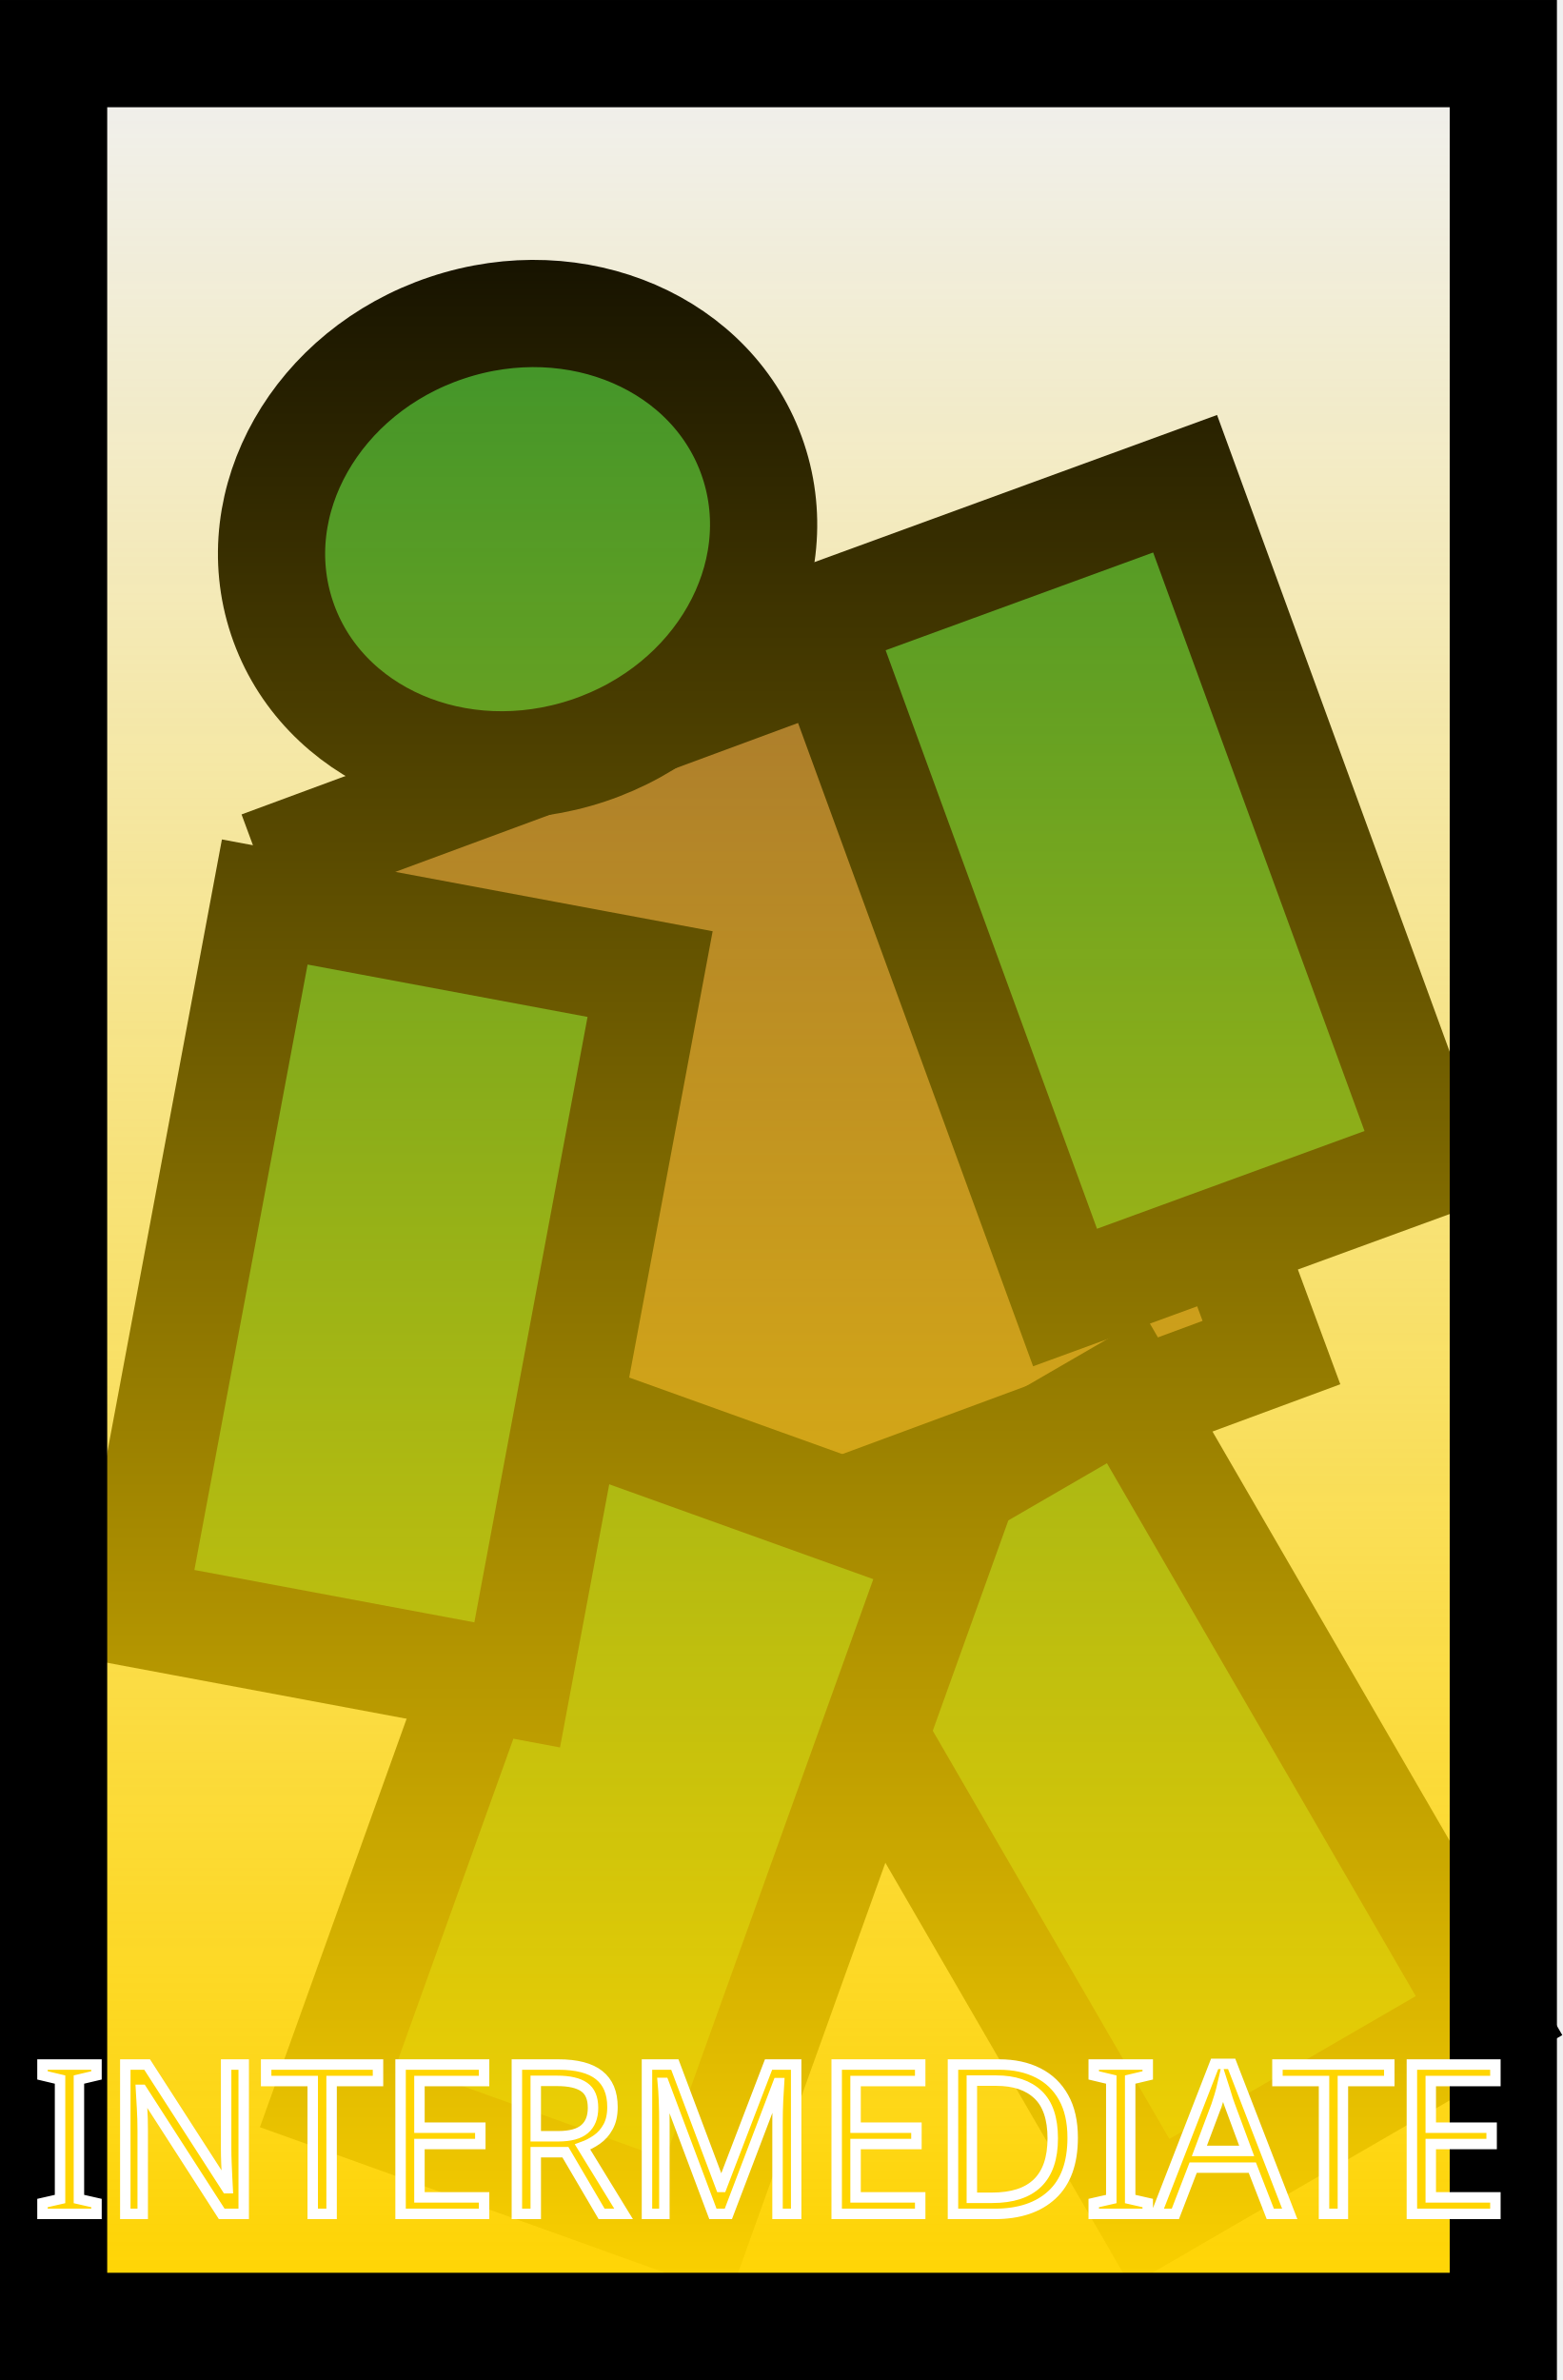
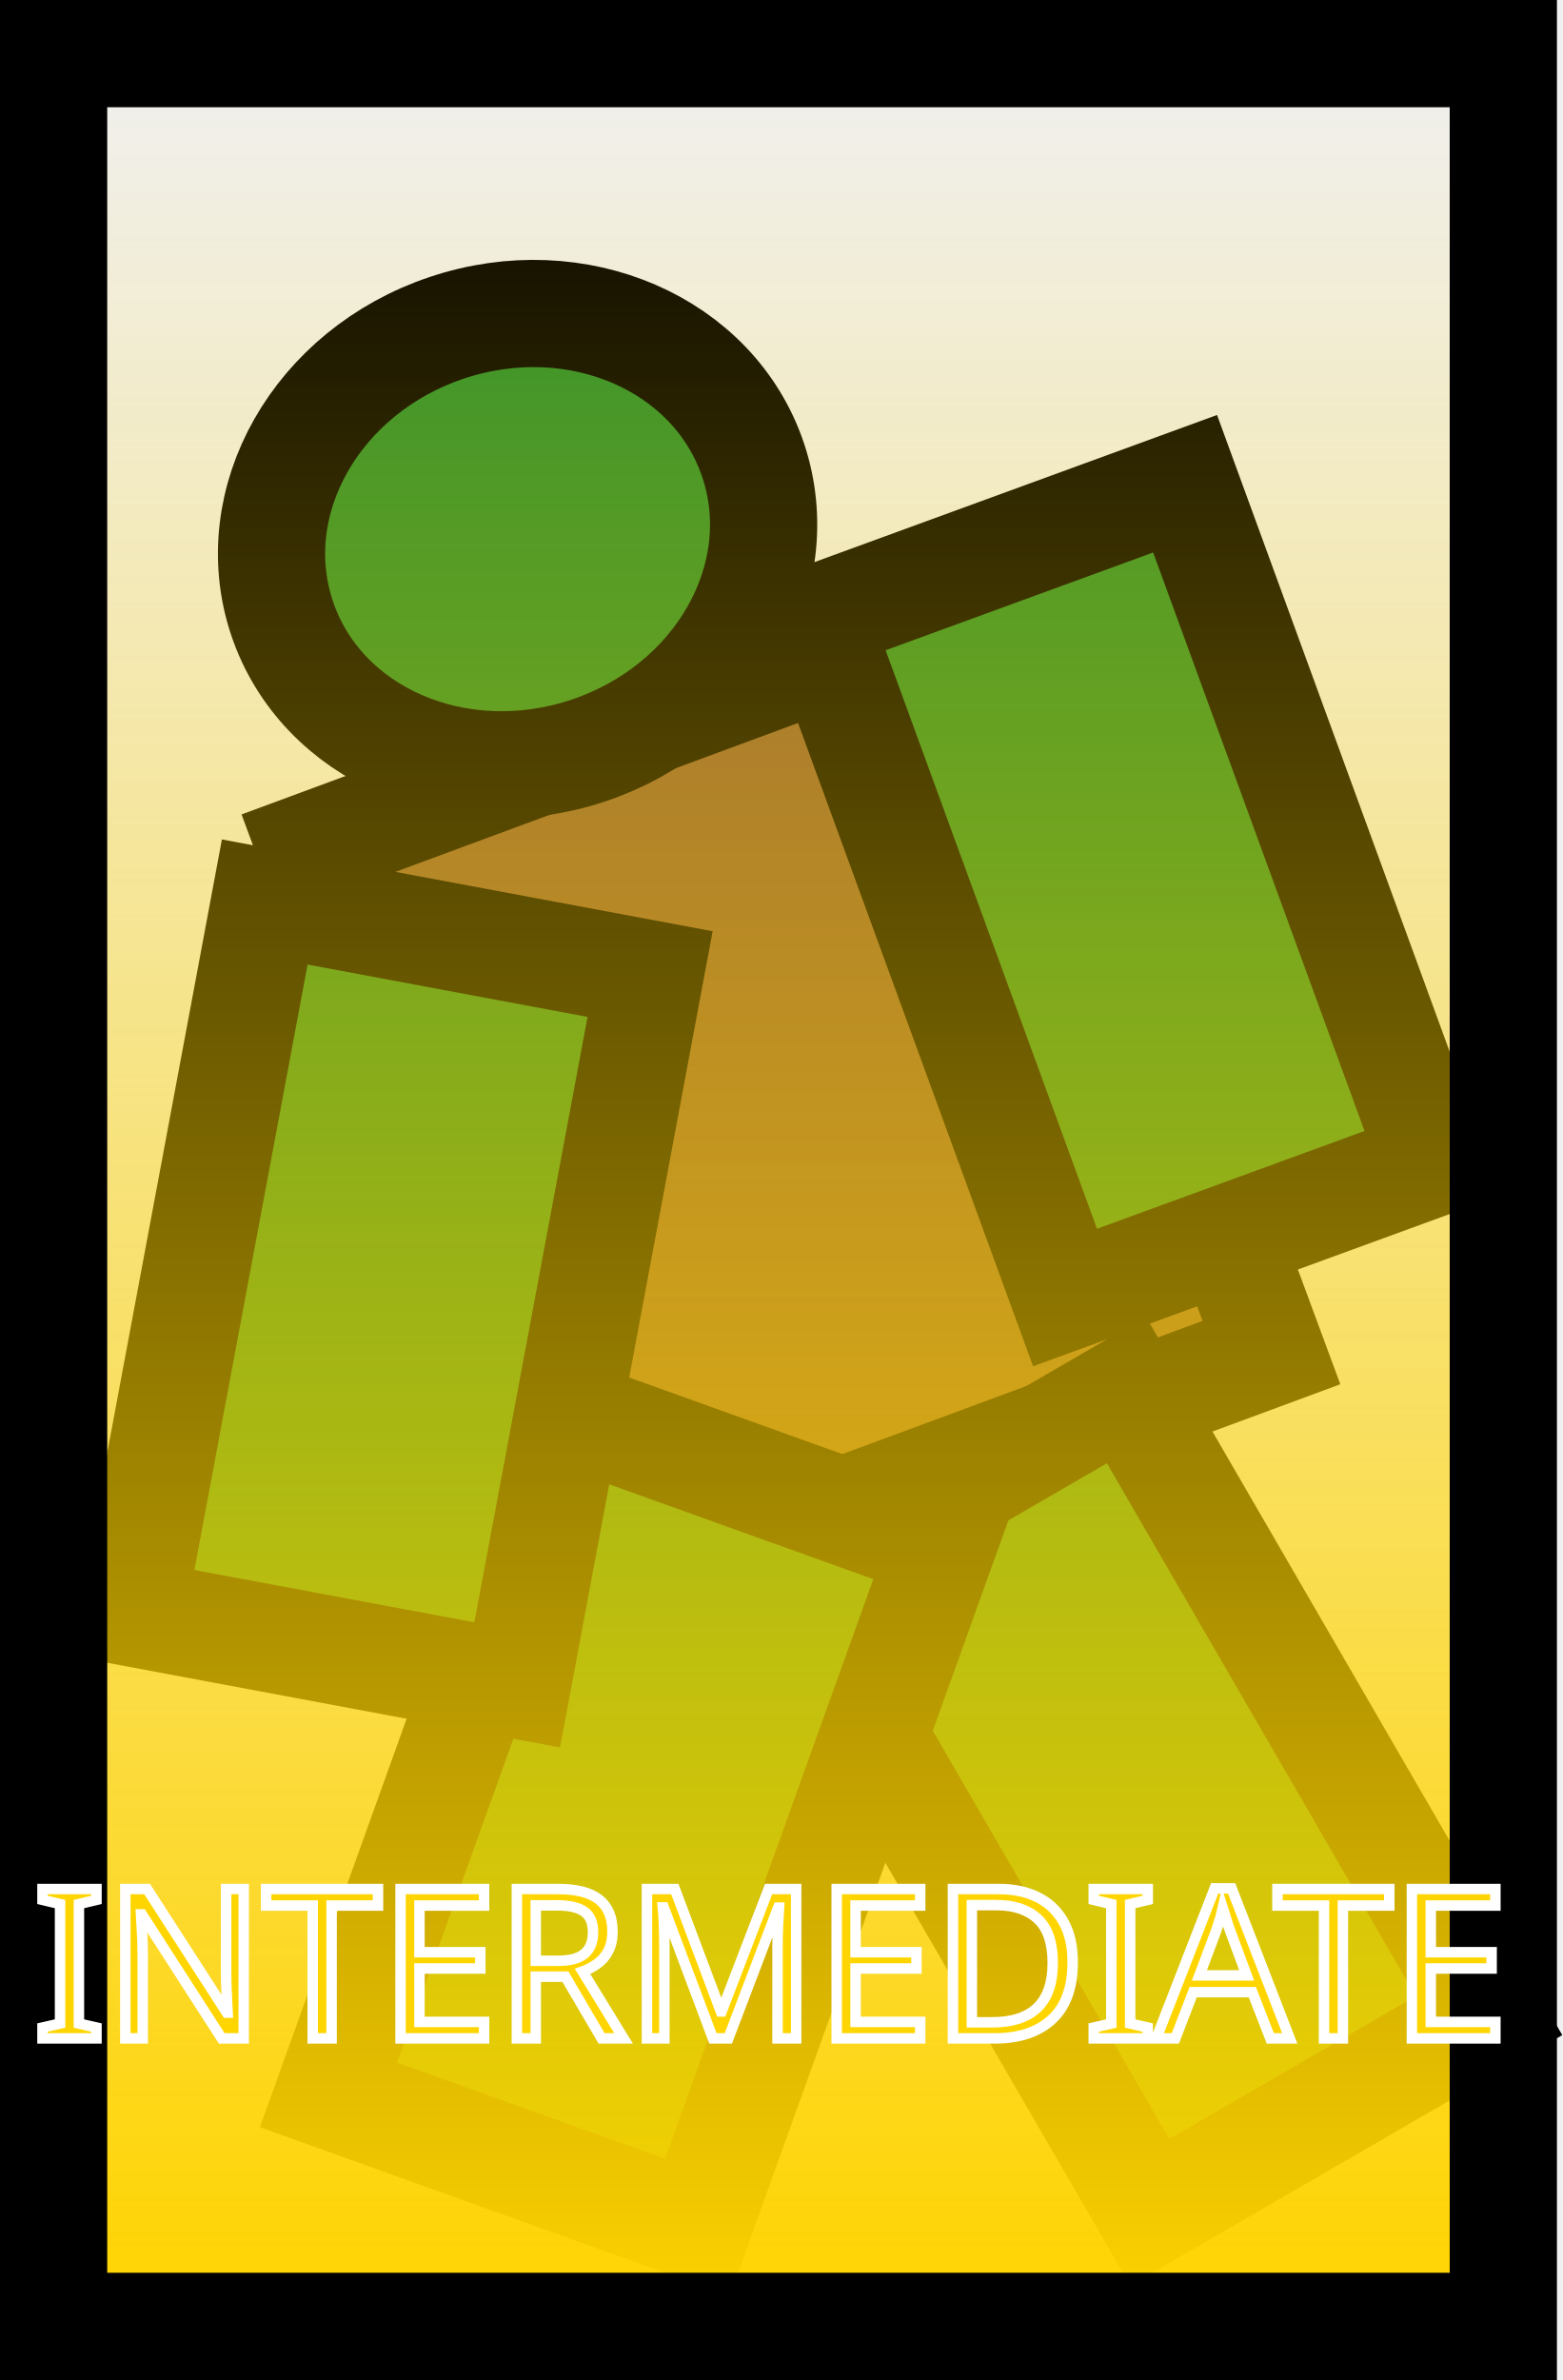
<svg xmlns="http://www.w3.org/2000/svg" version="1.1" width="189.43" height="288.547" viewBox="0,0,189.43,288.547">
  <defs>
-     <linearGradient x1="240" y1="42.226" x2="240" y2="317.774" gradientUnits="userSpaceOnUse" id="color-1">
+     <linearGradient x1="239.675" y1="42.226" x2="239.675" y2="317.774" gradientUnits="userSpaceOnUse" id="color-1">
      <stop offset="0" stop-color="#ffd400" stop-opacity="0" />
      <stop offset="1" stop-color="#ffd400" />
    </linearGradient>
  </defs>
-   <g transform="translate(-145.6094,-35.7263)">
+   <g transform="translate(-145.2848,-35.7263)">
    <g data-paper-data="{&quot;isPaintingLayer&quot;:true}" fill-rule="nonzero" stroke-linecap="butt" stroke-linejoin="miter" stroke-miterlimit="10" stroke-dasharray="" stroke-dashoffset="0" style="mix-blend-mode: normal">
      <g stroke="#000000" stroke-width="13">
-         <path d="M217.235,230.227l-33.986,-91.918l82.539,-30.518l33.986,91.918z" fill="#8c5c3d" />
-         <path d="M236.933,91.535c4.737,14.154 -4.212,29.909 -19.989,35.188c-15.776,5.28 -32.405,-1.915 -37.142,-16.069c-4.737,-14.154 4.212,-29.909 19.989,-35.188c15.776,-5.28 32.405,1.915 37.142,16.069z" fill="#278c30" />
-         <path d="M285.032,303.933l-43.966,-75.853l41.125,-23.837l43.966,75.853z" fill="#278c30" />
-         <path d="M185.44,289.703l29.64,-82.511l44.735,16.07l-29.64,82.511z" fill="#278c30" />
-         <path d="M274.749,193.035l-30.09,-82.348l44.647,-16.314l30.09,82.348z" fill="#278c30" />
-         <path d="M161.596,231.262l16.116,-86.179l46.724,8.738l-16.116,86.179z" fill="#278c30" />
+         <path d="M216.911,230.227l-33.986,-91.918l82.539,-30.518l33.986,91.918z" fill="#8c5c3d" />
+         <path d="M236.608,91.535c4.737,14.154 -4.212,29.909 -19.989,35.188c-15.776,5.28 -32.405,-1.915 -37.142,-16.069c-4.737,-14.154 4.212,-29.909 19.989,-35.188c15.776,-5.28 32.405,1.915 37.142,16.069z" fill="#278c30" />
+         <path d="M284.707,303.933l-43.966,-75.853l41.125,-23.837l43.966,75.853z" fill="#278c30" />
+         <path d="M185.115,289.703l29.64,-82.511l44.735,16.07l-29.64,82.511z" fill="#278c30" />
+         <path d="M274.424,193.035l-30.09,-82.348l44.647,-16.314l30.09,82.348z" fill="#278c30" />
+         <path d="M161.271,231.262l16.116,-86.179l46.724,8.738l-16.116,86.179z" fill="#278c30" />
      </g>
-       <path d="M152.109,317.774v-275.547h175.781v275.547z" fill="url(#color-1)" stroke="#000000" stroke-width="13" />
-       <text transform="translate(149.75,304.1351) scale(0.63404,0.63404)" font-size="40" xml:space="preserve" fill="#ffd500" fill-rule="nonzero" stroke="#ffffff" stroke-width="2" stroke-linecap="butt" stroke-linejoin="miter" stroke-miterlimit="10" stroke-dasharray="" stroke-dashoffset="0" font-family="Sans Serif" font-weight="normal" text-anchor="start" style="mix-blend-mode: normal">
+       <path d="M151.785,317.774v-275.547h175.781v275.547z" fill="url(#color-1)" stroke="#000000" stroke-width="13" />
+       <text transform="translate(149.4254,282.8585) scale(0.63404,0.63404)" font-size="40" xml:space="preserve" fill="#ffd500" fill-rule="nonzero" stroke="#ffffff" stroke-width="2" stroke-linecap="butt" stroke-linejoin="miter" stroke-miterlimit="10" stroke-dasharray="" stroke-dashoffset="0" font-family="Sans Serif" font-weight="normal" text-anchor="start" style="mix-blend-mode: normal">
        <tspan x="0" dy="0">INTERMEDIATE</tspan>
      </text>
    </g>
  </g>
</svg>
